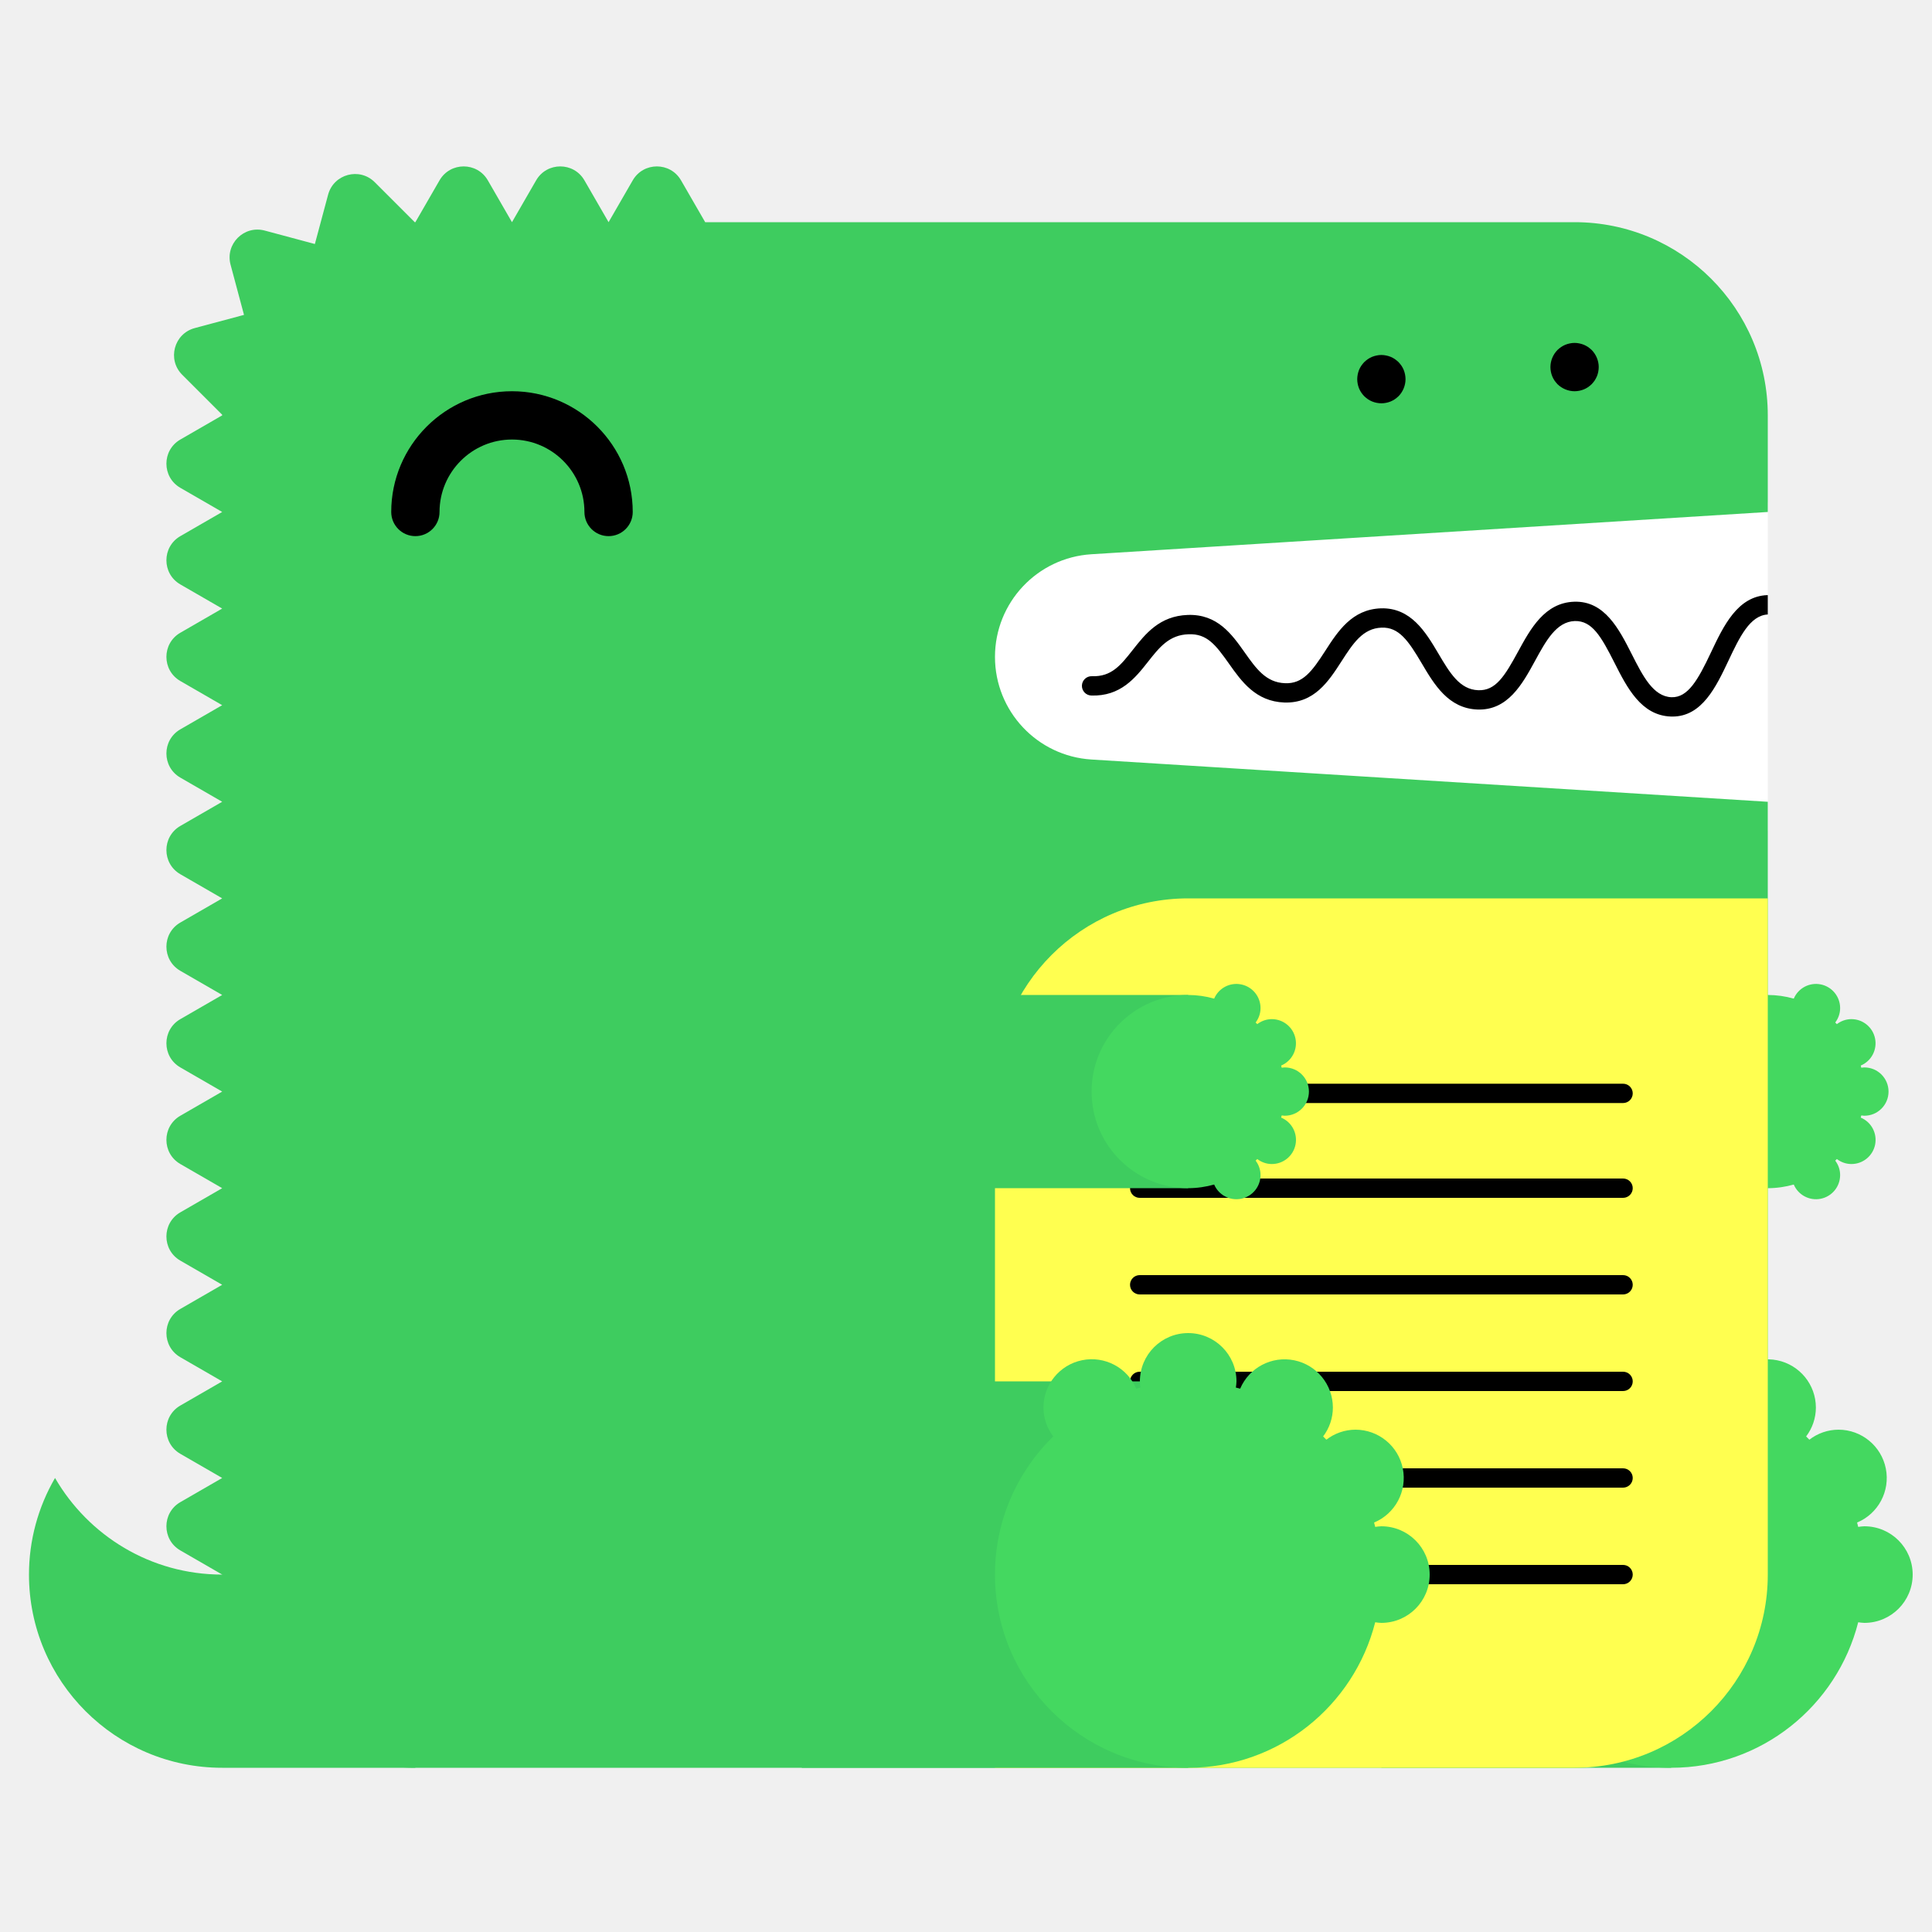
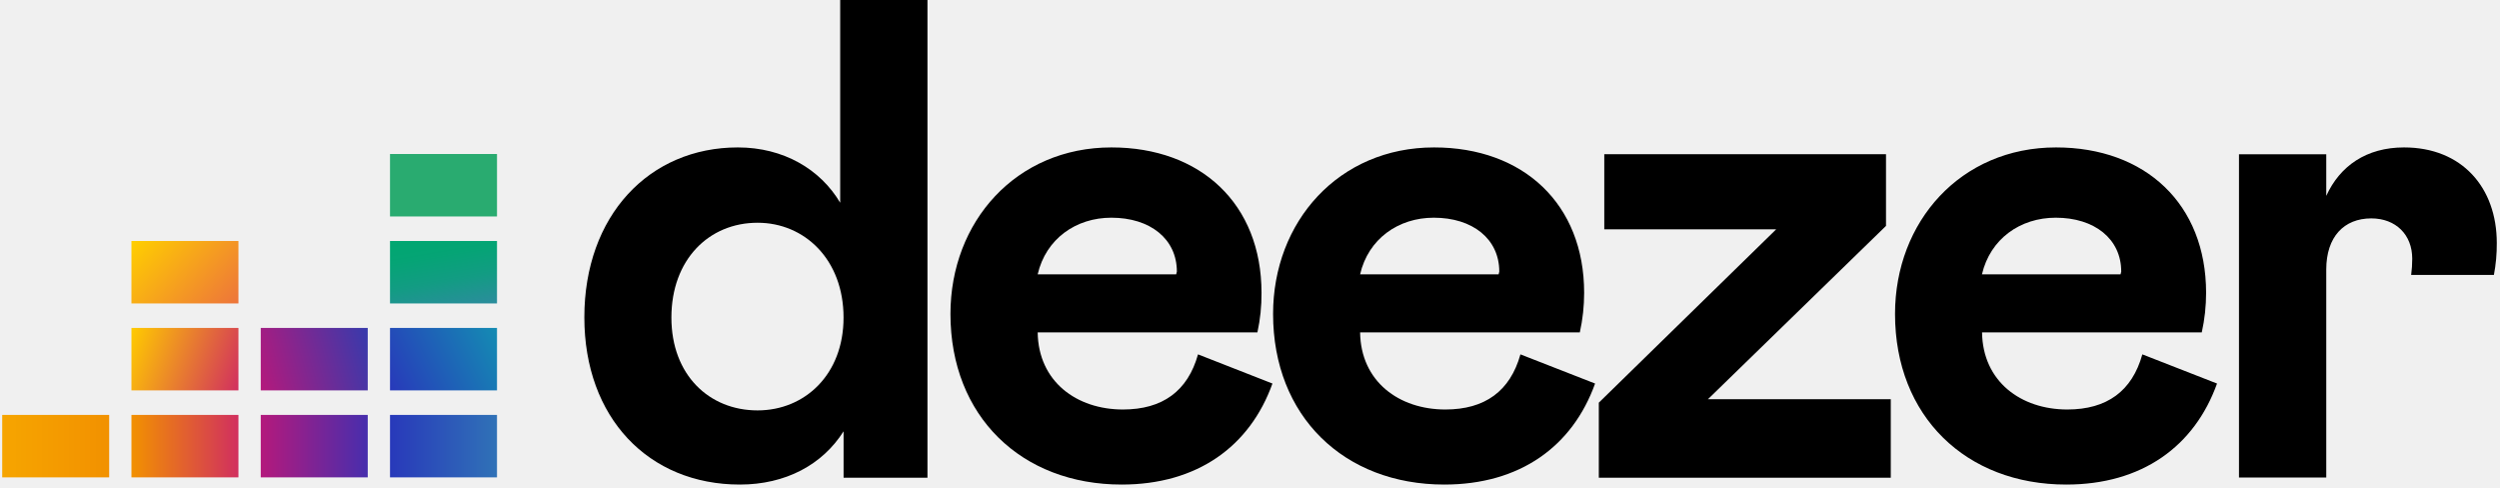
- <svg xmlns="http://www.w3.org/2000/svg" width="200" height="200" viewBox="0 0 200 200">
-   <g fill="none" fill-rule="evenodd">
-     <path fill="#FFF" d="M99 52h84v34H99z" />
-     <path d="M23 163c-7.398 0-13.843-4.027-17.303-10A19.886 19.886 0 0 0 3 163c0 11.046 8.954 20 20 20h20v-20H23z" fill="#3ECC5F" />
-     <path d="M112.98 57.376L183 53V43c0-11.046-8.954-20-20-20H73l-2.5-4.33c-1.112-1.925-3.889-1.925-5 0L63 23l-2.5-4.33c-1.111-1.925-3.889-1.925-5 0L53 23l-2.5-4.33c-1.111-1.925-3.889-1.925-5 0L43 23c-.022 0-.042.003-.065.003l-4.142-4.141c-1.57-1.571-4.252-.853-4.828 1.294l-1.369 5.104-5.192-1.392c-2.148-.575-4.111 1.389-3.535 3.536l1.39 5.193-5.102 1.367c-2.148.576-2.867 3.259-1.296 4.83l4.142 4.142c0 .021-.003.042-.003.064l-4.33 2.5c-1.925 1.111-1.925 3.889 0 5L23 53l-4.33 2.5c-1.925 1.111-1.925 3.889 0 5L23 63l-4.33 2.5c-1.925 1.111-1.925 3.889 0 5L23 73l-4.33 2.5c-1.925 1.111-1.925 3.889 0 5L23 83l-4.33 2.5c-1.925 1.111-1.925 3.889 0 5L23 93l-4.33 2.5c-1.925 1.111-1.925 3.889 0 5L23 103l-4.33 2.5c-1.925 1.111-1.925 3.889 0 5L23 113l-4.33 2.5c-1.925 1.111-1.925 3.889 0 5L23 123l-4.33 2.5c-1.925 1.111-1.925 3.889 0 5L23 133l-4.33 2.5c-1.925 1.111-1.925 3.889 0 5L23 143l-4.33 2.5c-1.925 1.111-1.925 3.889 0 5L23 153l-4.33 2.5c-1.925 1.111-1.925 3.889 0 5L23 163c0 11.046 8.954 20 20 20h120c11.046 0 20-8.954 20-20V83l-70.02-4.376A10.645 10.645 0 0 1 103 68c0-5.621 4.37-10.273 9.98-10.624" fill="#3ECC5F" />
-     <path fill="#3ECC5F" d="M143 183h30v-40h-30z" />
-     <path d="M193 158c-.219 0-.428.037-.639.064-.038-.15-.074-.301-.116-.451A5 5 0 0 0 190.32 148a4.96 4.96 0 0 0-3.016 1.036 26.531 26.531 0 0 0-.335-.336 4.955 4.955 0 0 0 1.011-2.987 5 5 0 0 0-9.599-1.959c-.148-.042-.297-.077-.445-.115.027-.211.064-.42.064-.639a5 5 0 0 0-5-5 5 5 0 0 0-5 5c0 .219.037.428.064.639-.148.038-.297.073-.445.115a4.998 4.998 0 0 0-9.599 1.959c0 1.125.384 2.151 1.011 2.987-3.717 3.632-6.031 8.693-6.031 14.3 0 11.046 8.954 20 20 20 9.339 0 17.16-6.41 19.361-15.064.211.027.42.064.639.064a5 5 0 0 0 5-5 5 5 0 0 0-5-5" fill="#44D860" />
-     <path fill="#3ECC5F" d="M153 123h30v-20h-30z" />
-     <path d="M193 115.5a2.5 2.5 0 1 0 0-5c-.109 0-.214.019-.319.032-.02-.075-.037-.15-.058-.225a2.501 2.501 0 0 0-.963-4.807c-.569 0-1.088.197-1.508.518a6.653 6.653 0 0 0-.168-.168c.314-.417.506-.931.506-1.494a2.5 2.5 0 0 0-4.8-.979A9.987 9.987 0 0 0 183 103c-5.522 0-10 4.478-10 10s4.478 10 10 10c.934 0 1.833-.138 2.69-.377a2.5 2.5 0 0 0 4.8-.979c0-.563-.192-1.077-.506-1.494.057-.055.113-.111.168-.168.42.321.939.518 1.508.518a2.5 2.5 0 0 0 .963-4.807c.021-.074.038-.15.058-.225.105.013.21.032.319.032" fill="#44D860" />
-     <path d="M63 55.5a2.5 2.5 0 0 1-2.5-2.5c0-4.136-3.364-7.5-7.5-7.5s-7.5 3.364-7.5 7.5a2.5 2.5 0 1 1-5 0c0-6.893 5.607-12.5 12.5-12.5S65.5 46.107 65.5 53a2.5 2.5 0 0 1-2.5 2.5" fill="#000" />
-     <path d="M103 183h60c11.046 0 20-8.954 20-20V93h-60c-11.046 0-20 8.954-20 20v70z" fill="#FFFF50" />
-     <path d="M168.02 124h-50.04a1 1 0 1 1 0-2h50.04a1 1 0 1 1 0 2m0 20h-50.04a1 1 0 1 1 0-2h50.04a1 1 0 1 1 0 2m0 20h-50.04a1 1 0 1 1 0-2h50.04a1 1 0 1 1 0 2m0-49.814h-50.04a1 1 0 1 1 0-2h50.04a1 1 0 1 1 0 2m0 19.814h-50.04a1 1 0 1 1 0-2h50.04a1 1 0 1 1 0 2m0 20h-50.04a1 1 0 1 1 0-2h50.04a1 1 0 1 1 0 2M183 61.611c-.012 0-.022-.006-.034-.005-3.09.105-4.552 3.196-5.842 5.923-1.346 2.85-2.387 4.703-4.093 4.647-1.889-.068-2.969-2.202-4.113-4.46-1.314-2.594-2.814-5.536-5.963-5.426-3.046.104-4.513 2.794-5.807 5.167-1.377 2.528-2.314 4.065-4.121 3.994-1.927-.07-2.951-1.805-4.136-3.813-1.321-2.236-2.848-4.75-5.936-4.664-2.994.103-4.465 2.385-5.763 4.4-1.373 2.13-2.335 3.428-4.165 3.351-1.973-.07-2.992-1.51-4.171-3.177-1.324-1.873-2.816-3.993-5.895-3.89-2.928.1-4.399 1.97-5.696 3.618-1.232 1.564-2.194 2.802-4.229 2.724a1 1 0 0 0-.072 2c3.017.101 4.545-1.8 5.872-3.487 1.177-1.496 2.193-2.787 4.193-2.855 1.926-.082 2.829 1.115 4.195 3.045 1.297 1.834 2.769 3.914 5.731 4.021 3.103.104 4.596-2.215 5.918-4.267 1.182-1.834 2.202-3.417 4.15-3.484 1.793-.067 2.769 1.35 4.145 3.681 1.297 2.197 2.766 4.686 5.787 4.796 3.125.108 4.634-2.62 5.949-5.035 1.139-2.088 2.214-4.06 4.119-4.126 1.793-.042 2.728 1.595 4.111 4.33 1.292 2.553 2.757 5.445 5.825 5.556l.169.003c3.064 0 4.518-3.075 5.805-5.794 1.139-2.41 2.217-4.68 4.067-4.773v-2z" fill="#000" />
-     <path fill="#3ECC5F" d="M83 183h40v-40H83z" />
-     <path d="M143 158c-.219 0-.428.037-.639.064-.038-.15-.074-.301-.116-.451A5 5 0 0 0 140.32 148a4.96 4.96 0 0 0-3.016 1.036 26.531 26.531 0 0 0-.335-.336 4.955 4.955 0 0 0 1.011-2.987 5 5 0 0 0-9.599-1.959c-.148-.042-.297-.077-.445-.115.027-.211.064-.42.064-.639a5 5 0 0 0-5-5 5 5 0 0 0-5 5c0 .219.037.428.064.639-.148.038-.297.073-.445.115a4.998 4.998 0 0 0-9.599 1.959c0 1.125.384 2.151 1.011 2.987-3.717 3.632-6.031 8.693-6.031 14.3 0 11.046 8.954 20 20 20 9.339 0 17.16-6.41 19.361-15.064.211.027.42.064.639.064a5 5 0 0 0 5-5 5 5 0 0 0-5-5" fill="#44D860" />
-     <path fill="#3ECC5F" d="M83 123h40v-20H83z" />
-     <path d="M133 115.5a2.5 2.5 0 1 0 0-5c-.109 0-.214.019-.319.032-.02-.075-.037-.15-.058-.225a2.501 2.501 0 0 0-.963-4.807c-.569 0-1.088.197-1.508.518a6.653 6.653 0 0 0-.168-.168c.314-.417.506-.931.506-1.494a2.5 2.5 0 0 0-4.8-.979A9.987 9.987 0 0 0 123 103c-5.522 0-10 4.478-10 10s4.478 10 10 10c.934 0 1.833-.138 2.69-.377a2.5 2.5 0 0 0 4.8-.979c0-.563-.192-1.077-.506-1.494.057-.055.113-.111.168-.168.42.321.939.518 1.508.518a2.5 2.5 0 0 0 .963-4.807c.021-.074.038-.15.058-.225.105.013.21.032.319.032" fill="#44D860" />
-     <path d="M143 41.75c-.16 0-.33-.02-.49-.05a2.52 2.52 0 0 1-.47-.14c-.15-.06-.29-.14-.431-.23-.13-.09-.259-.2-.38-.31-.109-.12-.219-.24-.309-.38s-.17-.28-.231-.43a2.619 2.619 0 0 1-.189-.96c0-.16.02-.33.05-.49.03-.16.08-.31.139-.47.061-.15.141-.29.231-.43.09-.13.2-.26.309-.38.121-.11.25-.22.38-.31.141-.09.281-.17.431-.23.149-.06.31-.11.47-.14.32-.07.65-.07.98 0 .159.03.32.08.47.14.149.06.29.14.43.23.13.09.259.2.38.31.11.12.22.25.31.38.09.14.17.28.23.43.06.16.11.31.14.47.029.16.05.33.05.49 0 .66-.271 1.31-.73 1.77-.121.11-.25.22-.38.31-.14.09-.281.17-.43.23a2.565 2.565 0 0 1-.96.19m20-1.25c-.66 0-1.3-.27-1.771-.73a3.802 3.802 0 0 1-.309-.38c-.09-.14-.17-.28-.231-.43a2.619 2.619 0 0 1-.189-.96c0-.66.27-1.3.729-1.77.121-.11.25-.22.38-.31.141-.09.281-.17.431-.23.149-.06.31-.11.47-.14.32-.07.66-.07.98 0 .159.03.32.08.47.14.149.06.29.14.43.23.13.09.259.2.38.31.459.47.73 1.11.73 1.77 0 .16-.021.33-.05.49-.03.16-.08.32-.14.47-.07.15-.14.29-.23.43-.09.13-.2.26-.31.38-.121.11-.25.22-.38.31-.14.09-.281.17-.43.23a2.565 2.565 0 0 1-.96.19" fill="#000" />
-   </g>
+ <svg xmlns="http://www.w3.org/2000/svg" width="580" height="113" viewBox="0 0 580 113" fill="none">
+   <path d="M335.461 95C324.691 95 315.831 88.51 315.671 77.11H366.671C367.339 74.096 367.675 71.017 367.671 67.93C367.671 47.34 353.581 34.2 332.841 34.2C310.671 34.2 295.471 51.46 295.471 72.83C295.471 96.58 311.941 112.42 335.211 112.42C352.791 112.42 364.981 103.55 370.211 88.98L352.881 82.21C350.501 90.73 344.641 95 335.461 95ZM332.771 50.51C341.771 50.51 347.971 55.42 347.971 63.02L347.811 63.65H315.671C317.571 55.42 324.541 50.51 332.771 50.51Z" fill="white" />
+   <path d="M437.73 52.41V35.78H372.34V53.2H412.24L371.07 93.42V110.83H438.84V92.62H396.4L437.73 52.41Z" fill="white" />
+   <path d="M559.86 60.01C559.866 61.271 559.782 62.531 559.61 63.78H578.82C579.287 61.338 579.511 58.856 579.49 56.37C579.49 43.54 571.42 34.2 557.96 34.2C549.25 34.2 543.08 38.48 539.91 45.44V35.79H519.65V110.79H539.91V62.54C539.91 54.94 544.03 50.67 550.36 50.67C556.06 50.67 559.86 54.47 559.86 60.01Z" fill="white" />
+   <path d="M194.999 47.03C190.399 39.27 181.849 34.2 171.249 34.2C150.659 34.2 135.619 50.04 135.619 73.63C135.619 96.9 150.509 112.42 171.719 112.42C182.329 112.42 190.879 107.82 195.789 100.07V110.83H215.259V0H194.999V47.03ZM175.829 95.21C164.589 95.21 155.829 86.98 155.829 73.68C155.829 60.22 164.539 51.68 175.829 51.68C186.749 51.68 195.779 60.23 195.779 73.68C195.779 86.93 186.749 95.21 175.829 95.21Z" fill="white" />
+   <path d="M479.81 95C469.04 95 460.18 88.51 460.02 77.11H511.02C511.689 74.096 512.024 71.017 512.02 67.93C512.02 47.34 497.93 34.2 477.19 34.2C455.02 34.2 439.82 51.46 439.82 72.83C439.82 96.58 456.29 112.42 479.56 112.42C497.14 112.42 509.33 103.55 514.56 88.98L497.22 82.21C494.85 90.73 489 95 479.81 95ZM477.12 50.51C486.12 50.51 492.32 55.42 492.32 63.02L492.16 63.65H460C461.92 55.42 468.88 50.51 477.12 50.51Z" fill="white" />
+   <path d="M260.63 95C249.86 95 241 88.51 240.84 77.11H291.84C292.497 74.095 292.815 71.016 292.79 67.93C292.79 47.34 278.7 34.2 257.96 34.2C235.79 34.2 220.59 51.46 220.59 72.83C220.59 96.58 237.06 112.42 260.33 112.42C277.91 112.42 290.1 103.55 295.33 88.98L278.05 82.21C275.67 90.73 269.81 95 260.63 95ZM257.94 50.51C266.94 50.51 273.14 55.42 273.14 63.02L272.98 63.65H240.84C242.74 55.42 249.71 50.51 257.94 50.51Z" fill="white" />
+   <path d="M115.35 35.73H90.519V50.22H115.35V35.73Z" fill="#29AB70" />
+   <path d="M115.35 55.91H90.519V70.4H115.35V55.91Z" fill="url(#paint0_linear)" />
+   <path d="M115.35 76.08H90.519V90.57H115.35V76.08Z" fill="url(#paint1_linear)" />
+   <path d="M25.34 96.26H0.51V110.75H25.34V96.26Z" fill="url(#paint2_linear)" />
+   <path d="M55.34 96.26H30.51V110.75H55.34V96.26Z" fill="url(#paint3_linear)" />
+   <path d="M85.35 96.26H60.52V110.75H85.35V96.26Z" fill="url(#paint4_linear)" />
+   <path d="M115.35 96.26H90.519V110.75H115.35V96.26Z" fill="url(#paint5_linear)" />
+   <path d="M85.35 76.08H60.52V90.57H85.35V76.08Z" fill="url(#paint6_linear)" />
+   <path d="M55.34 76.08H30.51V90.57H55.34V76.08Z" fill="url(#paint7_linear)" />
+   <path d="M55.34 55.91H30.51V70.4H55.34V55.91Z" fill="url(#paint8_linear)" />
+   <path d="M335.461 95C324.691 95 315.831 88.51 315.671 77.11H366.671C367.339 74.096 367.675 71.017 367.671 67.93C367.671 47.34 353.581 34.2 332.841 34.2C310.671 34.2 295.471 51.46 295.471 72.83C295.471 96.58 311.941 112.42 335.211 112.42C352.791 112.42 364.981 103.55 370.211 88.98L352.881 82.21C350.501 90.73 344.641 95 335.461 95ZM332.771 50.51C341.771 50.51 347.971 55.42 347.971 63.02L347.811 63.65H315.671C317.571 55.42 324.541 50.51 332.771 50.51Z" fill="black" />
+   <path d="M437.73 52.41V35.78H372.34V53.2H412.24L371.07 93.42V110.83H438.84V92.62H396.4L437.73 52.41Z" fill="black" />
+   <path d="M559.86 60.01C559.866 61.271 559.782 62.531 559.61 63.78H578.82C579.287 61.338 579.511 58.856 579.49 56.37C579.49 43.54 571.42 34.2 557.96 34.2C549.25 34.2 543.08 38.48 539.91 45.44V35.79H519.65V110.79H539.91V62.54C539.91 54.94 544.03 50.67 550.36 50.67C556.06 50.67 559.86 54.47 559.86 60.01Z" fill="black" />
+   <path d="M194.999 47.03C190.399 39.27 181.849 34.2 171.249 34.2C150.659 34.2 135.619 50.04 135.619 73.63C135.619 96.9 150.509 112.42 171.719 112.42C182.329 112.42 190.879 107.82 195.789 100.07V110.83H215.259V0H194.999V47.03ZM175.829 95.21C164.589 95.21 155.829 86.98 155.829 73.68C155.829 60.22 164.539 51.68 175.829 51.68C186.749 51.68 195.779 60.23 195.779 73.68C195.779 86.93 186.749 95.21 175.829 95.21Z" fill="black" />
+   <path d="M479.81 95C469.04 95 460.18 88.51 460.02 77.11H511.02C511.689 74.096 512.024 71.017 512.02 67.93C512.02 47.34 497.93 34.2 477.19 34.2C455.02 34.2 439.82 51.46 439.82 72.83C439.82 96.58 456.29 112.42 479.56 112.42C497.14 112.42 509.33 103.55 514.56 88.98L497.22 82.21C494.85 90.73 489 95 479.81 95ZM477.12 50.51C486.12 50.51 492.32 55.42 492.32 63.02L492.16 63.65H460C461.92 55.42 468.88 50.51 477.12 50.51Z" fill="black" />
+   <path d="M260.63 95C249.86 95 241 88.51 240.84 77.11H291.84C292.497 74.095 292.815 71.016 292.79 67.93C292.79 47.34 278.7 34.2 257.96 34.2C235.79 34.2 220.59 51.46 220.59 72.83C220.59 96.58 237.06 112.42 260.33 112.42C277.91 112.42 290.1 103.55 295.33 88.98L278.05 82.21C275.67 90.73 269.81 95 260.63 95ZM257.94 50.51C266.94 50.51 273.14 55.42 273.14 63.02L272.98 63.65H240.84C242.74 55.42 249.71 50.51 257.94 50.51Z" fill="black" />
+   <defs>
+     <linearGradient id="paint0_linear" x1="104.55" y1="72.3" x2="101.32" y2="54" gradientUnits="userSpaceOnUse">
+       <stop stop-color="#2C8C9D" />
+       <stop offset="0.04" stop-color="#298E9A" />
+       <stop offset="0.39" stop-color="#129C83" />
+       <stop offset="0.72" stop-color="#05A475" />
+       <stop offset="1" stop-color="#00A770" />
+     </linearGradient>
+     <linearGradient id="paint1_linear" x1="90.15" y1="89.84" x2="115.72" y2="76.81" gradientUnits="userSpaceOnUse">
+       <stop stop-color="#2839BA" />
+       <stop offset="1" stop-color="#148CB3" />
+     </linearGradient>
+     <linearGradient id="paint2_linear" x1="0.51" y1="103.5" x2="25.34" y2="103.5" gradientUnits="userSpaceOnUse">
+       <stop stop-color="#F6A500" />
+       <stop offset="1" stop-color="#F29100" />
+     </linearGradient>
+     <linearGradient id="paint3_linear" x1="30.51" y1="103.5" x2="55.34" y2="103.5" gradientUnits="userSpaceOnUse">
+       <stop stop-color="#F29100" />
+       <stop offset="1" stop-color="#D12F5F" />
+     </linearGradient>
+     <linearGradient id="paint4_linear" x1="60.52" y1="103.5" x2="85.35" y2="103.5" gradientUnits="userSpaceOnUse">
+       <stop stop-color="#B4197C" />
+       <stop offset="1" stop-color="#472EAD" />
+     </linearGradient>
+     <linearGradient id="paint5_linear" x1="90.519" y1="103.5" x2="115.35" y2="103.5" gradientUnits="userSpaceOnUse">
+       <stop stop-color="#2839BA" />
+       <stop offset="1" stop-color="#3072B7" />
+     </linearGradient>
+     <linearGradient id="paint6_linear" x1="59.539" y1="87.24" x2="86.32" y2="79.41" gradientUnits="userSpaceOnUse">
+       <stop stop-color="#B4197C" />
+       <stop offset="1" stop-color="#373AAC" />
+     </linearGradient>
+     <linearGradient id="paint7_linear" x1="29.64" y1="78.49" x2="56.22" y2="88.16" gradientUnits="userSpaceOnUse">
+       <stop stop-color="#FFCB00" />
+       <stop offset="1" stop-color="#D12F5F" />
+     </linearGradient>
+     <linearGradient id="paint8_linear" x1="32.61" y1="53.63" x2="53.24" y2="72.67" gradientUnits="userSpaceOnUse">
+       <stop stop-color="#FFCF00" />
+       <stop offset="1" stop-color="#ED743B" />
+     </linearGradient>
+   </defs>
</svg>
